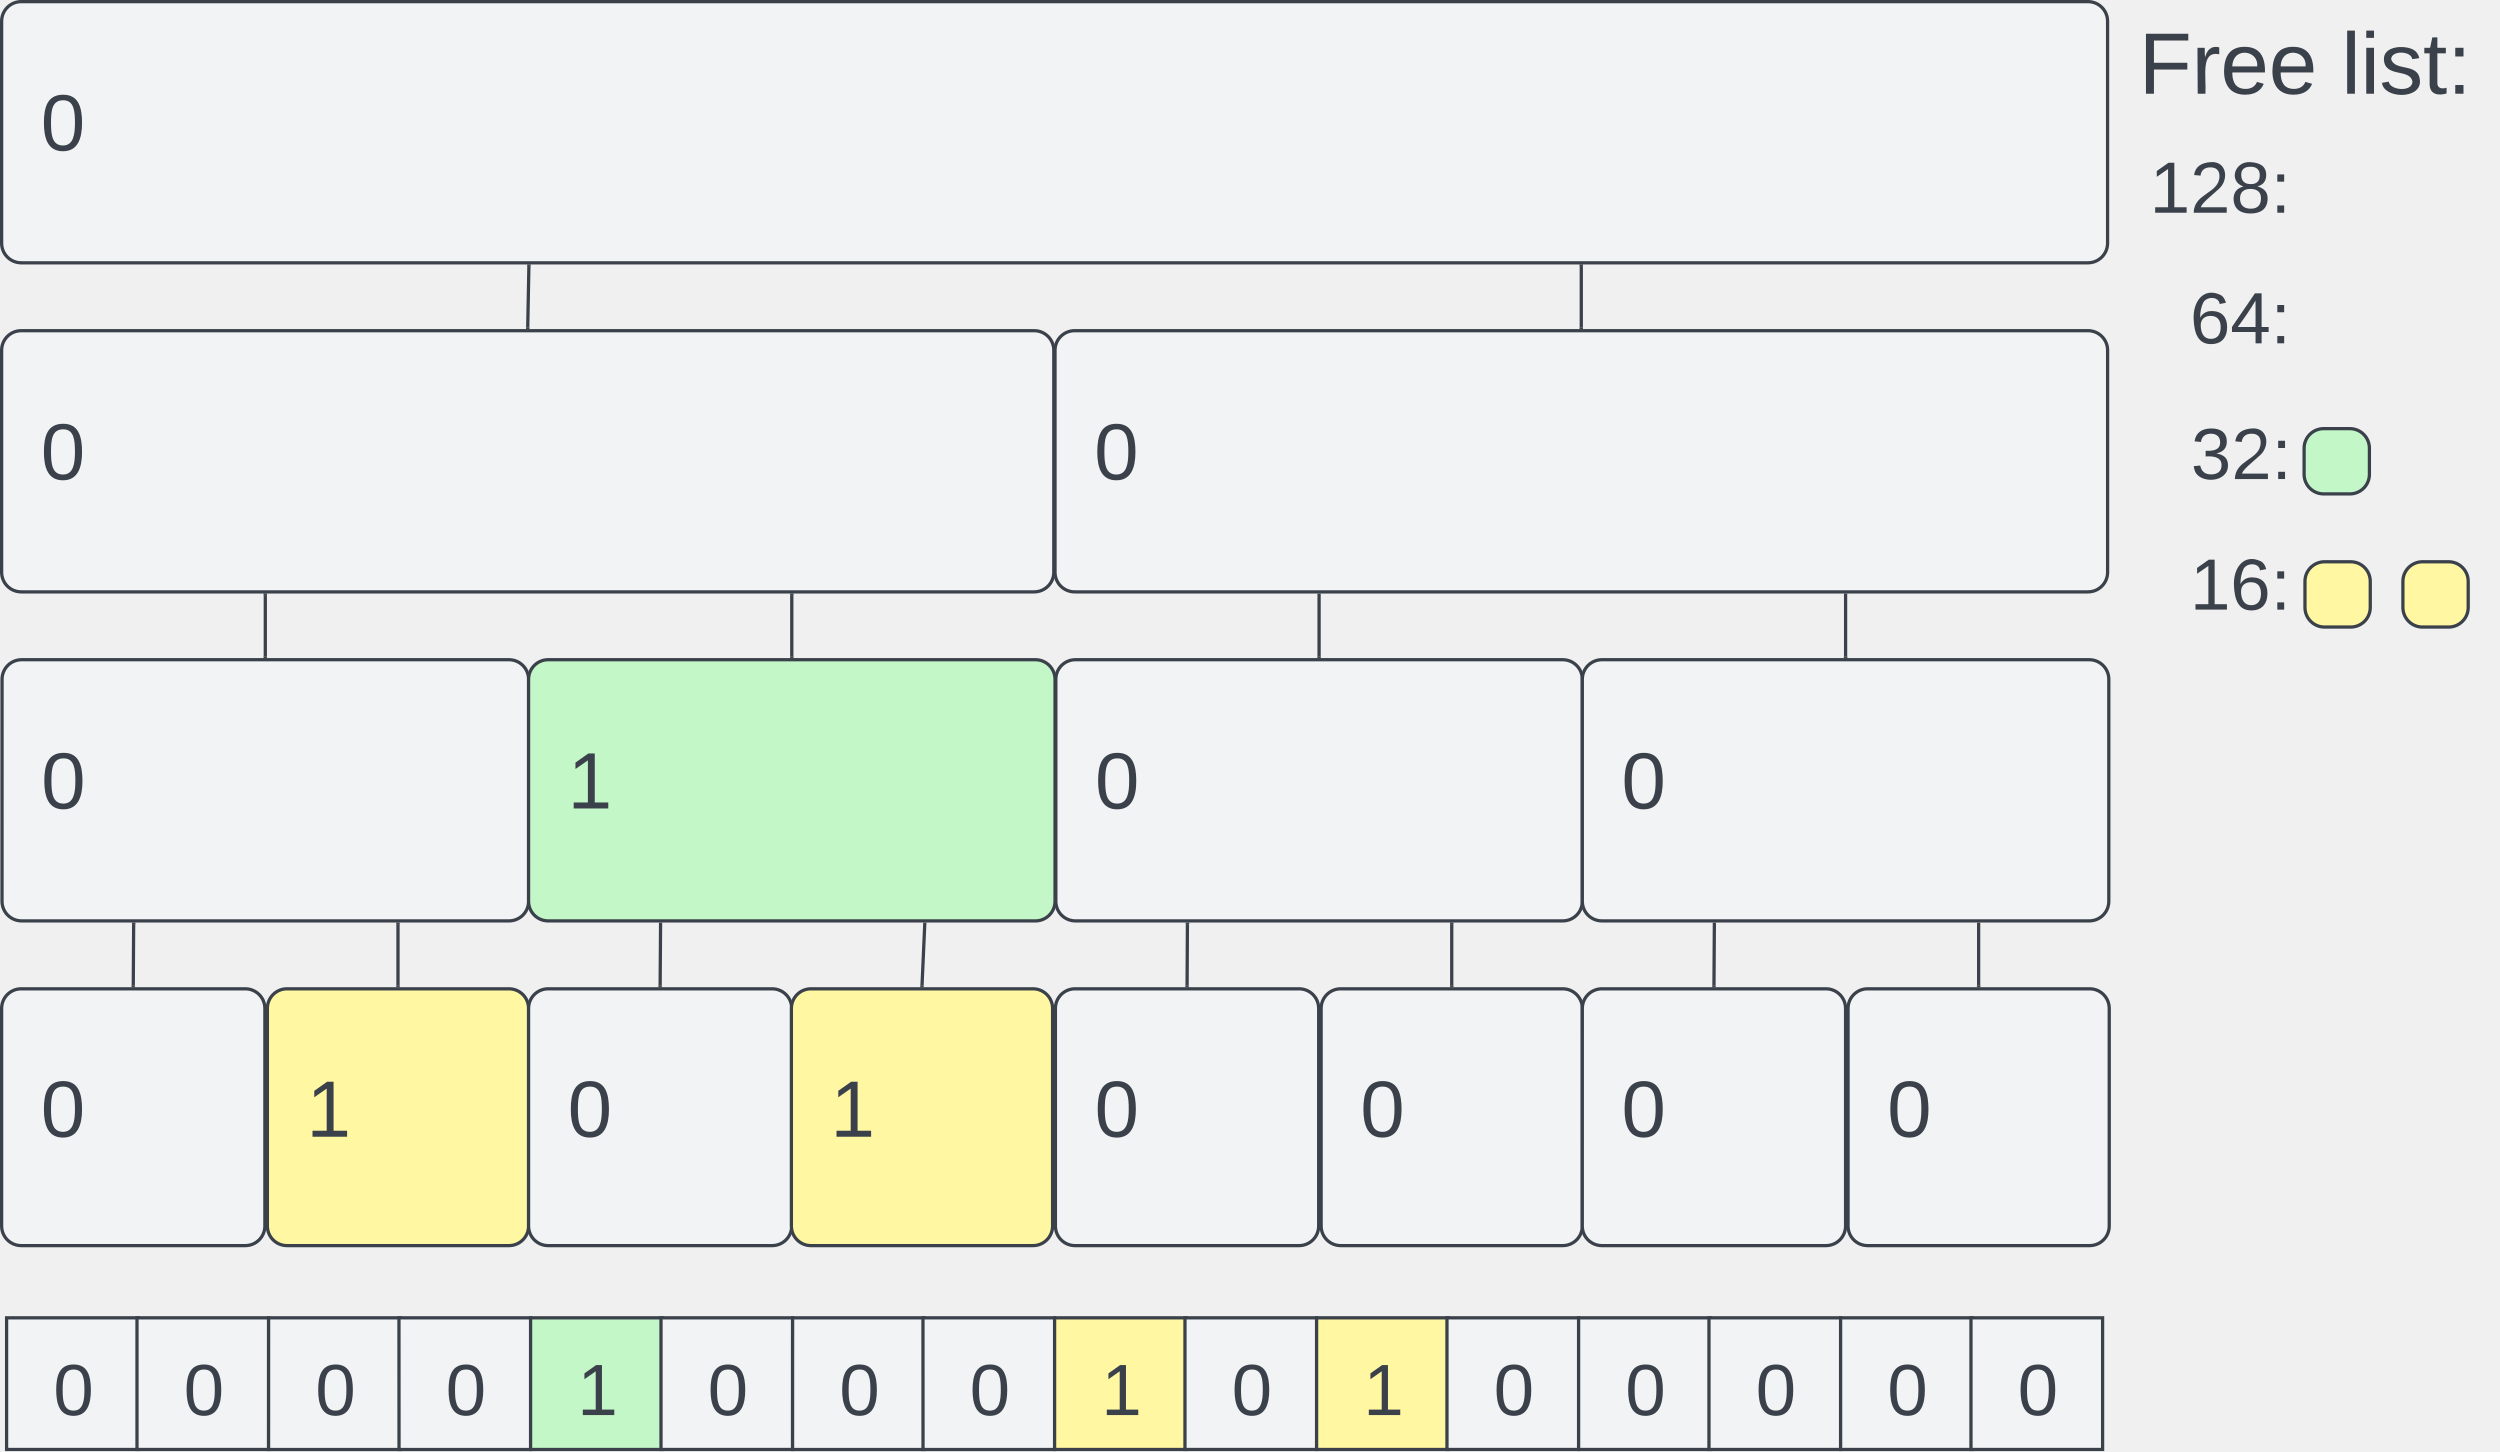
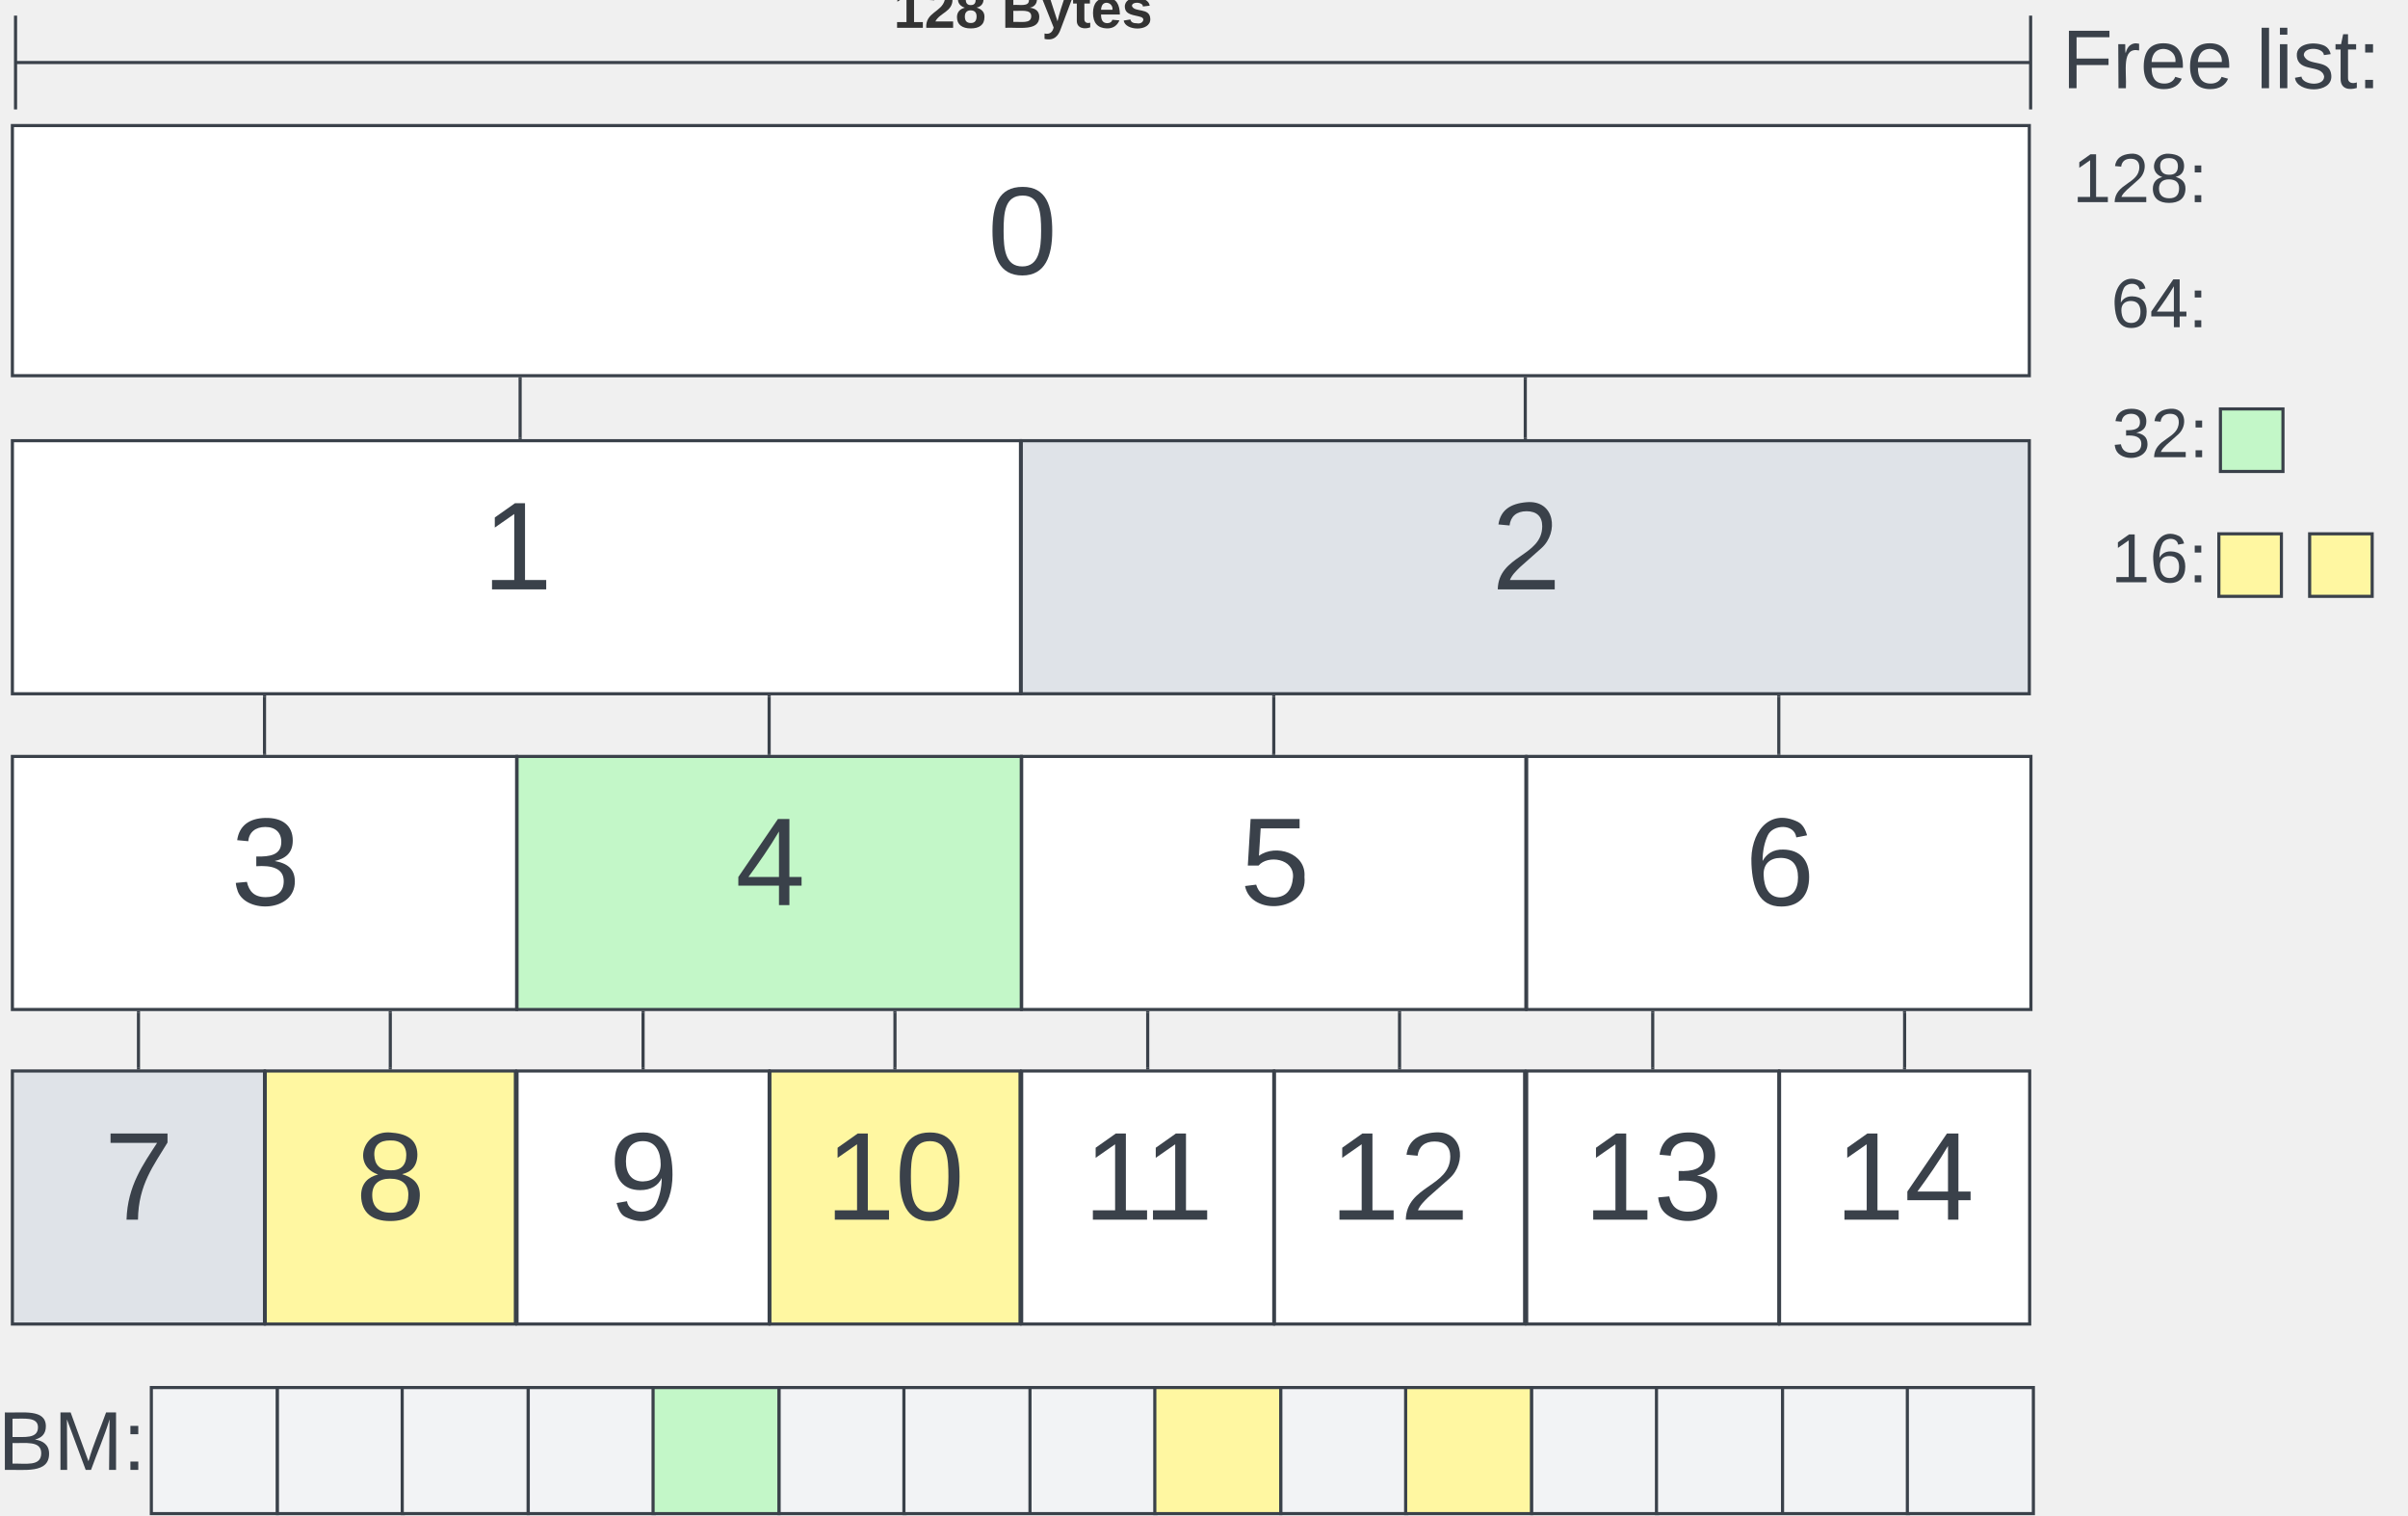
- <svg xmlns="http://www.w3.org/2000/svg" xmlns:ns1="lucid" xmlns:xlink="http://www.w3.org/1999/xlink" width="765.74" height="444.46">
-   <g transform="translate(-689.5 585.0669)" ns1:page-tab-id="0_0">
-     <path d="M1335.04-578.57a6 6 0 0 1 6-6h108.2a6 6 0 0 1 6 6v28a6 6 0 0 1-6 6h-108.2a6 6 0 0 1-6-6z" stroke="#000" stroke-opacity="0" fill="#fff" fill-opacity="0" />
-     <use xlink:href="#a" transform="matrix(1,0,0,1,1340.039,-579.5669) translate(4.537037 23.20833)" />
-     <use xlink:href="#b" transform="matrix(1,0,0,1,1340.039,-579.5669) translate(66.61111 23.20833)" />
-     <path d="M1335.17-498.57a6 6 0 0 1 6-6h48.07a6 6 0 0 1 6 6v28a6 6 0 0 1-6 6h-48.07a6 6 0 0 1-6-6z" stroke="#000" stroke-opacity="0" fill="#fff" fill-opacity="0" />
-     <use xlink:href="#c" transform="matrix(1,0,0,1,1340.166,-499.5669) translate(20.1358 19.65278)" />
-     <path d="M1335.44-457a6 6 0 0 1 6-6h48.07a6 6 0 0 1 6 6v28a6 6 0 0 1-6 6h-48.06a6 6 0 0 1-6-6z" stroke="#000" stroke-opacity="0" fill="#fff" fill-opacity="0" />
-     <use xlink:href="#d" transform="matrix(1,0,0,1,1340.437,-457.9921) translate(20.1358 19.65278)" />
-     <path d="M1335.17-417a6 6 0 0 1 6-6h48.07a6 6 0 0 1 6 6v28a6 6 0 0 1-6 6h-48.07a6 6 0 0 1-6-6z" stroke="#000" stroke-opacity="0" fill="#fff" fill-opacity="0" />
-     <use xlink:href="#e" transform="matrix(1,0,0,1,1340.166,-417.9921) translate(20.1358 19.65278)" />
-     <path d="M1395.24-447.78a6 6 0 0 1 6-6h8a6 6 0 0 1 6 6v8a6 6 0 0 1-6 6h-8a6 6 0 0 1-6-6z" stroke="#3a414a" fill="#c3f7c8" />
-     <path d="M1395.5-407a6 6 0 0 1 6-6h8a6 6 0 0 1 6 6v8a6 6 0 0 1-6 6h-8a6 6 0 0 1-6-6z" stroke="#3a414a" fill="#fff7a1" />
-     <path d="M1335.17-538.57a6 6 0 0 1 6-6h48.07a6 6 0 0 1 6 6v28a6 6 0 0 1-6 6h-48.07a6 6 0 0 1-6-6z" stroke="#000" stroke-opacity="0" fill="#fff" fill-opacity="0" />
-     <use xlink:href="#f" transform="matrix(1,0,0,1,1340.166,-539.5669) translate(7.790123 19.65278)" />
-     <path d="M690.13-377a6 6 0 0 1 6-6H845.4a6 6 0 0 1 6 6v68a6 6 0 0 1-6 6H696.12a6 6 0 0 1-6-6z" stroke="#3a414a" fill="#f2f3f5" />
-     <use xlink:href="#g" transform="matrix(1,0,0,1,702.1271,-370.9921) translate(0 33.55556)" />
-     <path d="M690-276.2a6 6 0 0 1 6-6h68.63a6 6 0 0 1 6 6v66.66a6 6 0 0 1-6 6H696a6 6 0 0 1-6-6z" stroke="#3a414a" fill="#f2f3f5" />
-     <use xlink:href="#g" transform="matrix(1,0,0,1,702,-270.2047) translate(0 33.30556)" />
-     <path d="M771.4-276.2a6 6 0 0 1 6-6h68a6 6 0 0 1 6 6v66.66a6 6 0 0 1-6 6h-68a6 6 0 0 1-6-6z" stroke="#3a414a" fill="#fff7a1" />
-     <use xlink:href="#h" transform="matrix(1,0,0,1,783.3869,-270.2047) translate(0 33.30556)" />
-     <path d="M690-477.78a6 6 0 0 1 6-6h310.27a6 6 0 0 1 6 6v68a6 6 0 0 1-6 6H696a6 6 0 0 1-6-6z" stroke="#3a414a" fill="#f2f3f5" />
-     <use xlink:href="#g" transform="matrix(1,0,0,1,702,-471.7795) translate(0 33.55556)" />
-     <path d="M690-578.57a6 6 0 0 1 6-6h633.04a6 6 0 0 1 6 6v68a6 6 0 0 1-6 6H696a6 6 0 0 1-6-6z" stroke="#3a414a" fill="#f2f3f5" />
-     <use xlink:href="#g" transform="matrix(1,0,0,1,702,-572.5669) translate(0 33.55556)" />
-     <path d="M730.44-302l-.12 18.8" stroke="#3a414a" fill="none" />
-     <path d="M730.94-301.98h-1v-.5h1zM730.82-283.2v.5h-1v-.52z" stroke="#3a414a" stroke-width=".05" fill="#3a414a" />
-     <path d="M811.4-302v18.8" stroke="#3a414a" fill="none" />
-     <path d="M811.9-301.98h-1v-.5h1zM811.9-282.7h-1v-.52h1z" stroke="#3a414a" stroke-width=".05" fill="#3a414a" />
-     <path d="M770.76-402.78v18.8" stroke="#3a414a" fill="none" />
-     <path d="M771.26-402.77h-1v-.5h1zM771.26-383.5h-1v-.5h1z" stroke="#3a414a" stroke-width=".05" fill="#3a414a" />
-     <path d="M932.02-402.78v18.8" stroke="#3a414a" fill="none" />
-     <path d="M932.52-402.77h-1v-.5h1zM932.52-383.5h-1v-.5h1z" stroke="#3a414a" stroke-width=".05" fill="#3a414a" />
-     <path d="M851.5-503.57l-.36 18.8" stroke="#3a414a" fill="none" />
-     <path d="M852-503.55h-1v-.52h1zM851.64-484.78v.5h-1v-.52z" stroke="#3a414a" stroke-width=".05" fill="#3a414a" />
-     <path d="M1173.84-503.57v18.8" stroke="#3a414a" fill="none" />
-     <path d="M1174.34-503.55h-1v-.52h1zM1174.34-484.28h-1v-.5h1z" stroke="#3a414a" stroke-width=".05" fill="#3a414a" />
-     <path d="M851.4-377a6 6 0 0 1 6-6h149.25a6 6 0 0 1 6 6v68a6 6 0 0 1-6 6H857.4a6 6 0 0 1-6-6z" stroke="#3a414a" fill="#c3f7c8" />
-     <use xlink:href="#h" transform="matrix(1,0,0,1,863.3869,-370.9921) translate(0 33.55556)" />
-     <path d="M1012.65-477.78a6 6 0 0 1 6-6h310.4a6 6 0 0 1 6 6v68a6 6 0 0 1-6 6h-310.4a6 6 0 0 1-6-6z" stroke="#3a414a" fill="#f2f3f5" />
-     <use xlink:href="#g" transform="matrix(1,0,0,1,1024.647,-471.7795) translate(0 33.55556)" />
-     <path d="M851.4-276.2a6 6 0 0 1 6-6H926a6 6 0 0 1 6 6v66.66a6 6 0 0 1-6 6H857.4a6 6 0 0 1-6-6z" stroke="#3a414a" fill="#f2f3f5" />
-     <use xlink:href="#g" transform="matrix(1,0,0,1,863.3869,-270.2047) translate(0 33.30556)" />
-     <path d="M931.9-276.2a6 6 0 0 1 6-6h68a6 6 0 0 1 6 6v66.66a6 6 0 0 1-6 6h-68a6 6 0 0 1-6-6z" stroke="#3a414a" fill="#fff7a1" />
-     <use xlink:href="#h" transform="matrix(1,0,0,1,943.8898,-270.2047) translate(0 33.30556)" />
-     <path d="M891.83-302l-.13 18.8M891.83-301.98v-.5" stroke="#3a414a" fill="none" />
-     <path d="M892.2-283.2v.5h-1v-.52z" stroke="#3a414a" stroke-width=".05" fill="#3a414a" />
-     <path d="M972.75-302l-.84 18.8M972.75-301.98l.02-.5" stroke="#3a414a" fill="none" />
-     <path d="M972.4-283.2v.5h-1v-.54z" stroke="#3a414a" stroke-width=".05" fill="#3a414a" />
-     <path d="M1012.9-377a6 6 0 0 1 6-6h149.26a6 6 0 0 1 6 6v68a6 6 0 0 1-6 6H1018.9a6 6 0 0 1-6-6z" stroke="#3a414a" fill="#f2f3f5" />
-     <use xlink:href="#g" transform="matrix(1,0,0,1,1024.901,-370.9921) translate(0 33.55556)" />
-     <path d="M1012.77-276.2a6 6 0 0 1 6-6h68.63a6 6 0 0 1 6 6v66.66a6 6 0 0 1-6 6h-68.63a6 6 0 0 1-6-6z" stroke="#3a414a" fill="#f2f3f5" />
-     <use xlink:href="#g" transform="matrix(1,0,0,1,1024.774,-270.2047) translate(0 33.30556)" />
-     <path d="M1094.16-276.2a6 6 0 0 1 6-6h68a6 6 0 0 1 6 6v66.66a6 6 0 0 1-6 6h-68a6 6 0 0 1-6-6z" stroke="#3a414a" fill="#f2f3f5" />
-     <use xlink:href="#g" transform="matrix(1,0,0,1,1106.161,-270.2047) translate(0 33.30556)" />
-     <path d="M1053.2-302l-.1 18.8" stroke="#3a414a" fill="none" />
-     <path d="M1053.7-301.98h-1l.02-.5h1zM1053.6-283.2v.5h-1v-.52z" stroke="#3a414a" stroke-width=".05" fill="#3a414a" />
-     <path d="M1134.16-302v18.8" stroke="#3a414a" fill="none" />
-     <path d="M1134.66-301.98h-1v-.5h1zM1134.66-282.7h-1v-.52h1z" stroke="#3a414a" stroke-width=".05" fill="#3a414a" />
-     <path d="M1093.53-402.78v18.8M1093.53-402.77v-.5" stroke="#3a414a" fill="none" />
-     <path d="M1094.03-383.5h-1v-.5h1z" stroke="#3a414a" stroke-width=".05" fill="#3a414a" />
-     <path d="M1254.8-402.78v18.8M1254.8-402.77v-.5" stroke="#3a414a" fill="none" />
-     <path d="M1255.3-383.5h-1v-.5h1z" stroke="#3a414a" stroke-width=".05" fill="#3a414a" />
-     <path d="M1174.16-377a6 6 0 0 1 6-6h149.26a6 6 0 0 1 6 6v68a6 6 0 0 1-6 6h-149.26a6 6 0 0 1-6-6z" stroke="#3a414a" fill="#f2f3f5" />
-     <use xlink:href="#g" transform="matrix(1,0,0,1,1186.161,-370.9921) translate(0 33.55556)" />
-     <path d="M1174.16-276.2a6 6 0 0 1 6-6h68.63a6 6 0 0 1 6 6v66.66a6 6 0 0 1-6 6h-68.64a6 6 0 0 1-6-6z" stroke="#3a414a" fill="#f2f3f5" />
-     <use xlink:href="#g" transform="matrix(1,0,0,1,1186.161,-270.2047) translate(0 33.30556)" />
-     <path d="M1255.55-276.2a6 6 0 0 1 6-6h68a6 6 0 0 1 6 6v66.66a6 6 0 0 1-6 6h-68a6 6 0 0 1-6-6z" stroke="#3a414a" fill="#f2f3f5" />
-     <use xlink:href="#g" transform="matrix(1,0,0,1,1267.548,-270.2047) translate(0 33.30556)" />
-     <path d="M1214.6-302l-.12 18.8M1214.6-301.98v-.5" stroke="#3a414a" fill="none" />
-     <path d="M1214.98-283.2v.5h-1v-.52z" stroke="#3a414a" stroke-width=".05" fill="#3a414a" />
-     <path d="M1295.55-302v18.8M1295.55-301.98v-.5" stroke="#3a414a" fill="none" />
-     <path d="M1296.05-282.7h-1v-.52h1z" stroke="#3a414a" stroke-width=".05" fill="#3a414a" />
-     <path d="M1425.5-407a6 6 0 0 1 6-6h8a6 6 0 0 1 6 6v8a6 6 0 0 1-6 6h-8a6 6 0 0 1-6-6z" stroke="#3a414a" fill="#fff7a1" />
-     <path d="M691.52-181.42h40.32v40.32h-40.32z" stroke="#3a414a" fill="#f2f3f5" />
-     <use xlink:href="#i" transform="matrix(1,0,0,1,703.5248,-169.4173) translate(2.32716 17.77778)" />
-     <path d="M731.46-181.42h40.3v40.32h-40.3z" stroke="#3a414a" fill="#f2f3f5" />
-     <use xlink:href="#i" transform="matrix(1,0,0,1,743.4585,-169.4173) translate(2.32716 17.77778)" />
-     <path d="M771.77-181.42h40.32v40.32h-40.33z" stroke="#3a414a" fill="#f2f3f5" />
-     <use xlink:href="#i" transform="matrix(1,0,0,1,783.7735,-169.4173) translate(2.32716 17.77778)" />
-     <path d="M811.7-181.42h40.32v40.32h-40.3z" stroke="#3a414a" fill="#f2f3f5" />
-     <use xlink:href="#i" transform="matrix(1,0,0,1,823.7073,-169.4173) translate(2.32716 17.77778)" />
-     <path d="M852.02-181.42h40.32v40.32h-40.32z" stroke="#3a414a" fill="#c3f7c8" />
-     <use xlink:href="#j" transform="matrix(1,0,0,1,864.0222,-169.4173) translate(2.32716 17.77778)" />
-     <path d="M891.96-181.42h40.3v40.32h-40.3z" stroke="#3a414a" fill="#f2f3f5" />
-     <use xlink:href="#i" transform="matrix(1,0,0,1,903.956,-169.4173) translate(2.32716 17.77778)" />
-     <path d="M932.27-181.42h40.32v40.32h-40.33z" stroke="#3a414a" fill="#f2f3f5" />
-     <use xlink:href="#i" transform="matrix(1,0,0,1,944.271,-169.4173) translate(2.32716 17.77778)" />
-     <path d="M972.2-181.42h40.32v40.32h-40.3z" stroke="#3a414a" fill="#f2f3f5" />
-     <use xlink:href="#i" transform="matrix(1,0,0,1,984.2047,-169.4173) translate(2.32716 17.77778)" />
-     <path d="M1012.52-181.42h40.32v40.32h-40.32z" stroke="#3a414a" fill="#fff7a1" />
-     <use xlink:href="#j" transform="matrix(1,0,0,1,1024.52,-169.4173) translate(2.32716 17.77778)" />
-     <path d="M1052.45-181.42h40.32v40.32h-40.32z" stroke="#3a414a" fill="#f2f3f5" />
-     <use xlink:href="#i" transform="matrix(1,0,0,1,1064.453,-169.4173) translate(2.32716 17.77778)" />
-     <path d="M1092.77-181.42h40.3v40.32h-40.3z" stroke="#3a414a" fill="#fff7a1" />
-     <use xlink:href="#j" transform="matrix(1,0,0,1,1104.768,-169.4173) translate(2.32716 17.77778)" />
-     <path d="M1132.7-181.42h40.32v40.32h-40.32z" stroke="#3a414a" fill="#f2f3f5" />
-     <use xlink:href="#i" transform="matrix(1,0,0,1,1144.702,-169.4173) translate(2.32716 17.77778)" />
-     <path d="M1173.02-181.42h40.3v40.32h-40.3z" stroke="#3a414a" fill="#f2f3f5" />
-     <use xlink:href="#i" transform="matrix(1,0,0,1,1185.017,-169.4173) translate(2.32716 17.77778)" />
-     <path d="M1212.95-181.42h40.32v40.32h-40.32z" stroke="#3a414a" fill="#f2f3f5" />
-     <use xlink:href="#i" transform="matrix(1,0,0,1,1224.951,-169.4173) translate(2.32716 17.77778)" />
-     <path d="M1253.27-181.42h40.3v40.32h-40.3z" stroke="#3a414a" fill="#f2f3f5" />
-     <use xlink:href="#i" transform="matrix(1,0,0,1,1265.266,-169.4173) translate(2.32716 17.77778)" />
-     <path d="M1293.2-181.42h40.32v40.32h-40.32z" stroke="#3a414a" fill="#f2f3f5" />
-     <use xlink:href="#i" transform="matrix(1,0,0,1,1305.2,-169.4173) translate(2.32716 17.77778)" />
+ <svg xmlns="http://www.w3.org/2000/svg" xmlns:ns1="lucid" xmlns:xlink="http://www.w3.org/1999/xlink" width="770.11" height="484.59">
+   <g transform="translate(990.9223 -2620.472)" ns1:page-tab-id="0_0">
+     <path d="M-986.96 2963h80.63v80.94h-80.63z" stroke="#3a414a" fill="#dfe3e8" />
+     <use xlink:href="#a" transform="matrix(1,0,0,1,-974.9589,2974.992) translate(17.38889 35.5625)" />
+     <path d="M-906.1 2963h80v80.94h-80z" stroke="#3a414a" fill="#fff7a1" />
+     <use xlink:href="#b" transform="matrix(1,0,0,1,-894.1021,2974.992) translate(16.88889 35.5625)" />
+     <path d="M-986.96 2660.63h645.04v80h-645.04z" stroke="#3a414a" fill="#fff" />
+     <use xlink:href="#c" transform="matrix(1,0,0,1,-974.9589,2672.63) translate(299.8889 35.5)" />
+     <path d="M-664.3 2761.42h322.38v80.94h-322.4z" stroke="#3a414a" fill="#dfe3e8" />
+     <use xlink:href="#d" transform="matrix(1,0,0,1,-652.312,2773.417) translate(138.3889 35.5625)" />
+     <path d="M-986.96 2761.42h322.4v80.94h-322.4z" stroke="#3a414a" fill="#fff" />
+     <use xlink:href="#e" transform="matrix(1,0,0,1,-974.9587,2773.417) translate(138.3889 35.5625)" />
+     <path d="M-986.96 2862.4h161.26v80.94h-161.26z" stroke="#3a414a" fill="#fff" />
+     <use xlink:href="#f" transform="matrix(1,0,0,1,-974.9589,2874.399) translate(57.88889 35.5625)" />
+     <path d="M-824.58 2760.42v-18.8" stroke="#3a414a" fill="none" />
+     <path d="M-824.1 2760.92h-.95v-.5h.95zM-824.1 2741.64h-.95v-.5h.95z" stroke="#3a414a" stroke-width=".05" fill="#3a414a" />
+     <path d="M-503.12 2760.42v-18.8" stroke="#3a414a" fill="none" />
+     <path d="M-502.64 2760.92h-.95v-.5h.96zM-502.64 2741.64h-.95v-.5h.96z" stroke="#3a414a" stroke-width=".05" fill="#3a414a" />
+     <path d="M-906.33 2861.4v-18.04" stroke="#3a414a" fill="none" />
+     <path d="M-905.85 2861.9h-.95v-.5h.95zM-905.85 2843.38h-.95v-.52h.95z" stroke="#3a414a" stroke-width=".05" fill="#3a414a" />
+     <path d="M-866.1 2962v-17.66" stroke="#3a414a" fill="none" />
+     <path d="M-865.63 2962.5h-.95v-.52h.95zM-865.63 2944.36h-.95v-.52h.95z" stroke="#3a414a" stroke-width=".05" fill="#3a414a" />
+     <path d="M-946.64 2962v-17.66" stroke="#3a414a" fill="none" />
+     <path d="M-946.17 2962.5h-.95v-.52h.95zM-946.17 2944.36h-.95v-.52h.95z" stroke="#3a414a" stroke-width=".05" fill="#3a414a" />
+     <path d="M-986.45 2640.47H-341M-985.95 2625.47v30M-341.5 2655.47v-30" stroke="#3a414a" fill="none" />
+     <use xlink:href="#g" transform="matrix(1,0,0,1,-705.1636,2615.139) translate(0 14.22222)" />
+     <use xlink:href="#h" transform="matrix(1,0,0,1,-705.1636,2615.139) translate(34.5679 14.22222)" />
+     <path d="M-825.57 2963h80.63v80.94h-80.63z" stroke="#3a414a" fill="#fff" />
+     <use xlink:href="#i" transform="matrix(1,0,0,1,-813.5718,2974.992) translate(17.38889 35.5625)" />
+     <path d="M-744.7 2963h80v80.94h-80z" stroke="#3a414a" fill="#fff7a1" />
+     <use xlink:href="#j" transform="matrix(1,0,0,1,-732.7151,2974.992) translate(5.777778 35.5625)" />
+     <path d="M-825.57 2862.4h161.26v80.94h-161.27z" stroke="#3a414a" fill="#c3f7c8" />
+     <use xlink:href="#k" transform="matrix(1,0,0,1,-813.5718,2874.399) translate(57.88889 35.5625)" />
+     <path d="M-744.94 2861.4v-18.04" stroke="#3a414a" fill="none" />
+     <path d="M-744.47 2861.9h-.95v-.5h.95z" stroke="#3a414a" stroke-width=".05" fill="#3a414a" />
+     <path d="M-744.94 2843.38v-.52M-704.7 2962v-17.66" stroke="#3a414a" fill="none" />
+     <path d="M-704.24 2962.5h-.95v-.52h.96zM-704.24 2944.36h-.95v-.52h.96z" stroke="#3a414a" stroke-width=".05" fill="#3a414a" />
+     <path d="M-785.26 2962v-17.66" stroke="#3a414a" fill="none" />
+     <path d="M-784.78 2962.5h-.95v-.52h.95zM-784.78 2944.36h-.95v-.52h.95z" stroke="#3a414a" stroke-width=".05" fill="#3a414a" />
+     <path d="M-664.18 2963h80.63v80.94h-80.63z" stroke="#3a414a" fill="#fff" />
+     <use xlink:href="#l" transform="matrix(1,0,0,1,-652.1847,2974.992) translate(7.777778 35.5625)" />
+     <path d="M-583.33 2963h80v80.94h-80z" stroke="#3a414a" fill="#fff" />
+     <use xlink:href="#m" transform="matrix(1,0,0,1,-571.328,2974.992) translate(5.777778 35.5625)" />
+     <path d="M-664.18 2862.4h161.25v80.94h-161.25z" stroke="#3a414a" fill="#fff" />
+     <use xlink:href="#n" transform="matrix(1,0,0,1,-652.1847,2874.399) translate(57.88889 35.5625)" />
+     <path d="M-583.55 2861.4v-18.04" stroke="#3a414a" fill="none" />
+     <path d="M-583.08 2861.9h-.95v-.5h.95z" stroke="#3a414a" stroke-width=".05" fill="#3a414a" />
+     <path d="M-583.55 2843.38v-.52M-543.33 2962v-17.66" stroke="#3a414a" fill="none" />
+     <path d="M-542.85 2962.5h-.95v-.52h.95zM-542.85 2944.36h-.95v-.52h.95z" stroke="#3a414a" stroke-width=".05" fill="#3a414a" />
+     <path d="M-623.87 2962v-17.66" stroke="#3a414a" fill="none" />
+     <path d="M-623.4 2962.5h-.95v-.52h.96zM-623.4 2944.36h-.95v-.52h.96z" stroke="#3a414a" stroke-width=".05" fill="#3a414a" />
+     <path d="M-502.67 2963h80.63v80.94h-80.63z" stroke="#3a414a" fill="#fff" />
+     <use xlink:href="#o" transform="matrix(1,0,0,1,-490.6704,2974.992) translate(6.277778 35.5625)" />
+     <path d="M-421.8 2963h80v80.94h-80z" stroke="#3a414a" fill="#fff" />
+     <use xlink:href="#p" transform="matrix(1,0,0,1,-409.8137,2974.992) translate(5.777778 35.5625)" />
+     <path d="M-502.67 2862.4h161.26v80.94h-161.27z" stroke="#3a414a" fill="#fff" />
+     <use xlink:href="#q" transform="matrix(1,0,0,1,-490.6704,2874.399) translate(57.88889 35.5625)" />
+     <path d="M-422.04 2861.4v-18.04" stroke="#3a414a" fill="none" />
+     <path d="M-421.56 2861.9h-.95v-.5h.94z" stroke="#3a414a" stroke-width=".05" fill="#3a414a" />
+     <path d="M-422.04 2843.38v-.52M-381.8 2962v-17.66" stroke="#3a414a" fill="none" />
+     <path d="M-381.34 2962.5h-.95v-.52h.96zM-381.34 2944.36h-.95v-.52h.96z" stroke="#3a414a" stroke-width=".05" fill="#3a414a" />
+     <path d="M-462.36 2962v-17.66" stroke="#3a414a" fill="none" />
+     <path d="M-461.88 2962.5h-.95v-.52h.95zM-461.88 2944.36h-.95v-.52h.95z" stroke="#3a414a" stroke-width=".05" fill="#3a414a" />
+     <path d="M-341 2620.47h120.2v40H-341z" stroke="#000" stroke-opacity="0" fill="#fff" fill-opacity="0" />
+     <use xlink:href="#r" transform="matrix(1,0,0,1,-336.0131,2625.472) translate(4.537037 23.20833)" />
+     <use xlink:href="#s" transform="matrix(1,0,0,1,-336.0131,2625.472) translate(66.61111 23.20833)" />
+     <path d="M-340.9 2700.47h60.1v40h-60.1z" stroke="#000" stroke-opacity="0" fill="#fff" fill-opacity="0" />
+     <use xlink:href="#t" transform="matrix(1,0,0,1,-335.886,2705.472) translate(20.1358 19.65278)" />
+     <path d="M-340.62 2742.05h60.08v40h-60.08z" stroke="#000" stroke-opacity="0" fill="#fff" fill-opacity="0" />
+     <use xlink:href="#u" transform="matrix(1,0,0,1,-335.6158,2747.047) translate(20.1358 19.65278)" />
+     <path d="M-340.9 2782.05h60.1v40h-60.1z" stroke="#000" stroke-opacity="0" fill="#fff" fill-opacity="0" />
+     <use xlink:href="#v" transform="matrix(1,0,0,1,-335.886,2787.047) translate(20.1358 19.65278)" />
+     <path d="M-280.8 2751.26h20v20h-20z" stroke="#3a414a" fill="#c3f7c8" />
+     <path d="M-252.27 2791.2h20v20h-20z" stroke="#3a414a" fill="#fff7a1" />
+     <path d="M-340.9 2660.47h60.1v40h-60.1z" stroke="#000" stroke-opacity="0" fill="#fff" fill-opacity="0" />
+     <use xlink:href="#w" transform="matrix(1,0,0,1,-335.886,2665.472) translate(7.790123 19.65278)" />
+     <path d="M-942.52 3064.25h40.32v40.32h-40.32z" stroke="#3a414a" fill="#f2f3f5" />
+     <path d="M-902.2 3064.25h40.3v40.32h-40.3z" stroke="#3a414a" fill="#f2f3f5" />
+     <path d="M-862.3 3064.25h40.32v40.32h-40.3z" stroke="#3a414a" fill="#f2f3f5" />
+     <path d="M-821.98 3064.25h40.32v40.32h-40.32z" stroke="#3a414a" fill="#f2f3f5" />
+     <path d="M-782.06 3064.25h40.3v40.32h-40.3z" stroke="#3a414a" fill="#c3f7c8" />
+     <path d="M-741.75 3064.25h40.32v40.32h-40.32z" stroke="#3a414a" fill="#f2f3f5" />
+     <path d="M-701.84 3064.25h40.32v40.32h-40.32zM-661.52 3064.25h40.3v40.32h-40.3z" stroke="#3a414a" fill="#f2f3f5" />
+     <path d="M-621.6 3064.25h40.3v40.32h-40.3z" stroke="#3a414a" fill="#fff7a1" />
+     <path d="M-581.3 3064.25h40.32v40.32h-40.3z" stroke="#3a414a" fill="#f2f3f5" />
+     <path d="M-541.38 3064.25h40.3v40.32h-40.3z" stroke="#3a414a" fill="#fff7a1" />
+     <path d="M-501.07 3064.25h40.32v40.32h-40.32z" stroke="#3a414a" fill="#f2f3f5" />
+     <path d="M-461.16 3064.25h40.32v40.32h-40.32zM-420.84 3064.25h40.3v40.32h-40.3z" stroke="#3a414a" fill="#f2f3f5" />
+     <path d="M-380.93 3064.25h40.31v40.32h-40.3z" stroke="#3a414a" fill="#f2f3f5" />
+     <path d="M-281.3 2791.2h20v20h-20z" stroke="#3a414a" fill="#fff7a1" />
+     <path d="M-990.92 3064.25h45.7v40.16h-45.7z" stroke="#000" stroke-opacity="0" fill="#fff" fill-opacity="0" />
+     <g>
+       <use xlink:href="#x" transform="matrix(1,0,0,1,-985.9223,3069.252) translate(-5.666667 21.33333)" />
+     </g>
    <defs>
-       <path fill="#3a414a" d="M63-220v92h138v28H63V0H30v-248h175v28H63" id="k" />
-       <path fill="#3a414a" d="M114-163C36-179 61-72 57 0H25l-1-190h30c1 12-1 29 2 39 6-27 23-49 58-41v29" id="l" />
-       <path fill="#3a414a" d="M100-194c63 0 86 42 84 106H49c0 40 14 67 53 68 26 1 43-12 49-29l28 8c-11 28-37 45-77 45C44 4 14-33 15-96c1-61 26-98 85-98zm52 81c6-60-76-77-97-28-3 7-6 17-6 28h103" id="m" />
-       <g id="a">
-         <use transform="matrix(0.07407407,0,0,0.07407407,0,0)" xlink:href="#k" />
-         <use transform="matrix(0.07407407,0,0,0.07407407,16.22222,0)" xlink:href="#l" />
-         <use transform="matrix(0.07407407,0,0,0.07407407,25.03704,0)" xlink:href="#m" />
-         <use transform="matrix(0.07407407,0,0,0.07407407,39.85185,0)" xlink:href="#m" />
-       </g>
-       <path fill="#3a414a" d="M24 0v-261h32V0H24" id="n" />
-       <path fill="#3a414a" d="M24-231v-30h32v30H24zM24 0v-190h32V0H24" id="o" />
-       <path fill="#3a414a" d="M135-143c-3-34-86-38-87 0 15 53 115 12 119 90S17 21 10-45l28-5c4 36 97 45 98 0-10-56-113-15-118-90-4-57 82-63 122-42 12 7 21 19 24 35" id="p" />
-       <path fill="#3a414a" d="M59-47c-2 24 18 29 38 22v24C64 9 27 4 27-40v-127H5v-23h24l9-43h21v43h35v23H59v120" id="q" />
-       <path fill="#3a414a" d="M33-154v-36h34v36H33zM33 0v-36h34V0H33" id="r" />
-       <g id="b">
-         <use transform="matrix(0.07407407,0,0,0.07407407,0,0)" xlink:href="#n" />
-         <use transform="matrix(0.07407407,0,0,0.07407407,5.851852,0)" xlink:href="#o" />
-         <use transform="matrix(0.07407407,0,0,0.07407407,11.7037,0)" xlink:href="#p" />
-         <use transform="matrix(0.07407407,0,0,0.07407407,25.03704,0)" xlink:href="#q" />
-         <use transform="matrix(0.07407407,0,0,0.07407407,32.44444,0)" xlink:href="#r" />
-       </g>
-       <path fill="#3a414a" d="M110-160c48 1 74 30 74 79 0 53-28 85-80 85-65 0-83-55-86-122-5-90 50-162 133-122 14 7 22 21 27 39l-31 6c-5-40-67-38-82-6-9 19-15 44-15 74 11-20 30-34 60-33zm-7 138c34 0 49-23 49-58s-16-56-50-56c-29 0-50 16-49 49 1 36 15 65 50 65" id="s" />
-       <path fill="#3a414a" d="M155-56V0h-30v-56H8v-25l114-167h33v167h35v25h-35zm-30-156c-27 46-58 90-88 131h88v-131" id="t" />
-       <g id="c">
-         <use transform="matrix(0.0617284,0,0,0.0617284,0,0)" xlink:href="#s" />
-         <use transform="matrix(0.0617284,0,0,0.0617284,12.34568,0)" xlink:href="#t" />
-         <use transform="matrix(0.0617284,0,0,0.0617284,24.69136,0)" xlink:href="#r" />
-       </g>
-       <path fill="#3a414a" d="M126-127c33 6 58 20 58 59 0 88-139 92-164 29-3-8-5-16-6-25l32-3c6 27 21 44 54 44 32 0 52-15 52-46 0-38-36-46-79-43v-28c39 1 72-4 72-42 0-27-17-43-46-43-28 0-47 15-49 41l-32-3c6-42 35-63 81-64 48-1 79 21 79 65 0 36-21 52-52 59" id="u" />
-       <path fill="#3a414a" d="M101-251c82-7 93 87 43 132L82-64C71-53 59-42 53-27h129V0H18c2-99 128-94 128-182 0-28-16-43-45-43s-46 15-49 41l-32-3c6-41 34-60 81-64" id="v" />
-       <g id="d">
-         <use transform="matrix(0.0617284,0,0,0.0617284,0,0)" xlink:href="#u" />
-         <use transform="matrix(0.0617284,0,0,0.0617284,12.34568,0)" xlink:href="#v" />
-         <use transform="matrix(0.0617284,0,0,0.0617284,24.69136,0)" xlink:href="#r" />
-       </g>
-       <path fill="#3a414a" d="M27 0v-27h64v-190l-56 39v-29l58-41h29v221h61V0H27" id="w" />
-       <g id="e">
-         <use transform="matrix(0.0617284,0,0,0.0617284,0,0)" xlink:href="#w" />
-         <use transform="matrix(0.0617284,0,0,0.0617284,12.34568,0)" xlink:href="#s" />
-         <use transform="matrix(0.0617284,0,0,0.0617284,24.69136,0)" xlink:href="#r" />
-       </g>
-       <path fill="#3a414a" d="M134-131c28 9 52 24 51 62-1 50-34 73-85 73S17-19 16-69c0-36 21-54 49-61-75-25-45-126 34-121 46 3 78 18 79 63 0 33-17 51-44 57zm-34-11c31 1 46-15 46-44 0-28-17-43-47-42-29 0-46 13-45 42 1 28 16 44 46 44zm1 122c35 0 51-18 51-52 0-30-18-46-53-46-33 0-51 17-51 47 0 34 19 51 53 51" id="x" />
-       <g id="f">
-         <use transform="matrix(0.0617284,0,0,0.0617284,0,0)" xlink:href="#w" />
-         <use transform="matrix(0.0617284,0,0,0.0617284,12.34568,0)" xlink:href="#v" />
-         <use transform="matrix(0.0617284,0,0,0.0617284,24.69136,0)" xlink:href="#x" />
-         <use transform="matrix(0.0617284,0,0,0.0617284,37.03704,0)" xlink:href="#r" />
-       </g>
-       <path fill="#3a414a" d="M101-251c68 0 85 55 85 127S166 4 100 4C33 4 14-52 14-124c0-73 17-127 87-127zm-1 229c47 0 54-49 54-102s-4-102-53-102c-51 0-55 48-55 102 0 53 5 102 54 102" id="y" />
-       <use transform="matrix(0.06790123,0,0,0.06790123,0,0)" xlink:href="#y" id="g" />
-       <use transform="matrix(0.06790123,0,0,0.06790123,0,0)" xlink:href="#w" id="h" />
-       <use transform="matrix(0.0617284,0,0,0.0617284,0,0)" xlink:href="#y" id="i" />
-       <use transform="matrix(0.0617284,0,0,0.0617284,0,0)" xlink:href="#w" id="j" />
+       <path fill="#3a414a" d="M64 0c3-98 48-159 88-221H18v-27h164v26C143-157 98-101 97 0H64" id="y" />
+       <use transform="matrix(0.1111111,0,0,0.1111111,0,0)" xlink:href="#y" id="a" />
+       <path fill="#3a414a" d="M134-131c28 9 52 24 51 62-1 50-34 73-85 73S17-19 16-69c0-36 21-54 49-61-75-25-45-126 34-121 46 3 78 18 79 63 0 33-17 51-44 57zm-34-11c31 1 46-15 46-44 0-28-17-43-47-42-29 0-46 13-45 42 1 28 16 44 46 44zm1 122c35 0 51-18 51-52 0-30-18-46-53-46-33 0-51 17-51 47 0 34 19 51 53 51" id="z" />
+       <use transform="matrix(0.1111111,0,0,0.1111111,0,0)" xlink:href="#z" id="b" />
+       <path fill="#3a414a" d="M101-251c68 0 85 55 85 127S166 4 100 4C33 4 14-52 14-124c0-73 17-127 87-127zm-1 229c47 0 54-49 54-102s-4-102-53-102c-51 0-55 48-55 102 0 53 5 102 54 102" id="A" />
+       <use transform="matrix(0.1111111,0,0,0.1111111,0,0)" xlink:href="#A" id="c" />
+       <path fill="#3a414a" d="M101-251c82-7 93 87 43 132L82-64C71-53 59-42 53-27h129V0H18c2-99 128-94 128-182 0-28-16-43-45-43s-46 15-49 41l-32-3c6-41 34-60 81-64" id="B" />
+       <use transform="matrix(0.1111111,0,0,0.1111111,0,0)" xlink:href="#B" id="d" />
+       <path fill="#3a414a" d="M27 0v-27h64v-190l-56 39v-29l58-41h29v221h61V0H27" id="C" />
+       <use transform="matrix(0.1111111,0,0,0.1111111,0,0)" xlink:href="#C" id="e" />
+       <path fill="#3a414a" d="M126-127c33 6 58 20 58 59 0 88-139 92-164 29-3-8-5-16-6-25l32-3c6 27 21 44 54 44 32 0 52-15 52-46 0-38-36-46-79-43v-28c39 1 72-4 72-42 0-27-17-43-46-43-28 0-47 15-49 41l-32-3c6-42 35-63 81-64 48-1 79 21 79 65 0 36-21 52-52 59" id="D" />
+       <use transform="matrix(0.1111111,0,0,0.1111111,0,0)" xlink:href="#D" id="f" />
+       <path fill="#333" d="M23 0v-37h61v-169l-59 37v-38l62-41h46v211h57V0H23" id="E" />
+       <path fill="#333" d="M182-182c0 78-84 86-111 141h115V0H12c-6-101 99-100 120-180 1-22-12-31-33-32-23 0-32 14-35 34l-49-3c5-45 32-70 84-70 51 0 83 22 83 69" id="F" />
+       <path fill="#333" d="M138-131c27 9 52 24 51 61 0 53-36 74-89 74S11-19 11-69c0-35 22-54 51-61-78-25-46-121 38-121 51 0 83 19 83 66 0 30-18 49-45 54zm-38-16c24 0 32-13 32-36 1-23-11-34-32-34-22 0-33 12-32 34 0 22 9 36 32 36zm1 116c27 0 37-17 37-43 0-25-13-39-39-39-24 0-37 15-37 40 0 27 11 42 39 42" id="G" />
+       <g id="g">
+         <use transform="matrix(0.04938272,0,0,0.04938272,0,0)" xlink:href="#E" />
+         <use transform="matrix(0.04938272,0,0,0.04938272,9.876543,0)" xlink:href="#F" />
+         <use transform="matrix(0.04938272,0,0,0.04938272,19.75309,0)" xlink:href="#G" />
+       </g>
+       <path fill="#333" d="M182-130c37 4 62 22 62 59C244 23 116-4 24 0v-248c84 5 203-23 205 63 0 31-19 50-47 55zM76-148c40-3 101 13 101-30 0-44-60-28-101-31v61zm0 110c48-3 116 14 116-37 0-48-69-32-116-35v72" id="H" />
+       <path fill="#333" d="M123 10C108 53 80 86 19 72V37c35 8 53-11 59-39L3-190h52l48 148c12-52 28-100 44-148h51" id="I" />
+       <path fill="#333" d="M115-3C79 11 28 4 28-45v-112H4v-33h27l15-45h31v45h36v33H77v99c-1 23 16 31 38 25v30" id="J" />
+       <path fill="#333" d="M185-48c-13 30-37 53-82 52C43 2 14-33 14-96s30-98 90-98c62 0 83 45 84 108H66c0 31 8 55 39 56 18 0 30-7 34-22zm-45-69c5-46-57-63-70-21-2 6-4 13-4 21h74" id="K" />
+       <path fill="#333" d="M137-138c1-29-70-34-71-4 15 46 118 7 119 86 1 83-164 76-172 9l43-7c4 19 20 25 44 25 33 8 57-30 24-41C81-84 22-81 20-136c-2-80 154-74 161-7" id="L" />
+       <g id="h">
+         <use transform="matrix(0.04938272,0,0,0.04938272,0,0)" xlink:href="#H" />
+         <use transform="matrix(0.04938272,0,0,0.04938272,12.79012,0)" xlink:href="#I" />
+         <use transform="matrix(0.04938272,0,0,0.04938272,22.66667,0)" xlink:href="#J" />
+         <use transform="matrix(0.04938272,0,0,0.04938272,28.54321,0)" xlink:href="#K" />
+         <use transform="matrix(0.04938272,0,0,0.04938272,38.41975,0)" xlink:href="#L" />
+       </g>
+       <path fill="#3a414a" d="M99-251c64 0 84 50 84 122C183-37 130 33 47-8c-14-7-20-23-25-40l30-5c6 39 69 39 84 7 9-19 16-44 16-74-10 22-31 35-62 35-49 0-73-33-73-83 0-54 28-83 82-83zm-1 141c31-1 51-18 51-49 0-36-14-67-51-67-34 0-49 23-49 58 0 34 15 58 49 58" id="M" />
+       <use transform="matrix(0.1111111,0,0,0.1111111,0,0)" xlink:href="#M" id="i" />
+       <g id="j">
+         <use transform="matrix(0.1111111,0,0,0.1111111,0,0)" xlink:href="#C" />
+         <use transform="matrix(0.1111111,0,0,0.1111111,22.22222,0)" xlink:href="#A" />
+       </g>
+       <path fill="#3a414a" d="M155-56V0h-30v-56H8v-25l114-167h33v167h35v25h-35zm-30-156c-27 46-58 90-88 131h88v-131" id="N" />
+       <use transform="matrix(0.1111111,0,0,0.1111111,0,0)" xlink:href="#N" id="k" />
+       <g id="l">
+         <use transform="matrix(0.1111111,0,0,0.1111111,0,0)" xlink:href="#C" />
+         <use transform="matrix(0.1111111,0,0,0.1111111,19.22222,0)" xlink:href="#C" />
+       </g>
+       <g id="m">
+         <use transform="matrix(0.1111111,0,0,0.1111111,0,0)" xlink:href="#C" />
+         <use transform="matrix(0.1111111,0,0,0.1111111,22.22222,0)" xlink:href="#B" />
+       </g>
+       <path fill="#3a414a" d="M54-142c48-35 137-8 131 61C196 18 31 33 14-55l32-4c7 23 22 37 52 37 35-1 51-22 54-58 4-55-73-65-99-34H22l8-134h141v27H59" id="O" />
+       <use transform="matrix(0.1111111,0,0,0.1111111,0,0)" xlink:href="#O" id="n" />
+       <g id="o">
+         <use transform="matrix(0.1111111,0,0,0.1111111,0,0)" xlink:href="#C" />
+         <use transform="matrix(0.1111111,0,0,0.1111111,22.22222,0)" xlink:href="#D" />
+       </g>
+       <g id="p">
+         <use transform="matrix(0.1111111,0,0,0.1111111,0,0)" xlink:href="#C" />
+         <use transform="matrix(0.1111111,0,0,0.1111111,22.22222,0)" xlink:href="#N" />
+       </g>
+       <path fill="#3a414a" d="M110-160c48 1 74 30 74 79 0 53-28 85-80 85-65 0-83-55-86-122-5-90 50-162 133-122 14 7 22 21 27 39l-31 6c-5-40-67-38-82-6-9 19-15 44-15 74 11-20 30-34 60-33zm-7 138c34 0 49-23 49-58s-16-56-50-56c-29 0-50 16-49 49 1 36 15 65 50 65" id="P" />
+       <use transform="matrix(0.1111111,0,0,0.1111111,0,0)" xlink:href="#P" id="q" />
+       <path fill="#3a414a" d="M63-220v92h138v28H63V0H30v-248h175v28H63" id="Q" />
+       <path fill="#3a414a" d="M114-163C36-179 61-72 57 0H25l-1-190h30c1 12-1 29 2 39 6-27 23-49 58-41v29" id="R" />
+       <path fill="#3a414a" d="M100-194c63 0 86 42 84 106H49c0 40 14 67 53 68 26 1 43-12 49-29l28 8c-11 28-37 45-77 45C44 4 14-33 15-96c1-61 26-98 85-98zm52 81c6-60-76-77-97-28-3 7-6 17-6 28h103" id="S" />
+       <g id="r">
+         <use transform="matrix(0.07407407,0,0,0.07407407,0,0)" xlink:href="#Q" />
+         <use transform="matrix(0.07407407,0,0,0.07407407,16.22222,0)" xlink:href="#R" />
+         <use transform="matrix(0.07407407,0,0,0.07407407,25.03704,0)" xlink:href="#S" />
+         <use transform="matrix(0.07407407,0,0,0.07407407,39.85185,0)" xlink:href="#S" />
+       </g>
+       <path fill="#3a414a" d="M24 0v-261h32V0H24" id="T" />
+       <path fill="#3a414a" d="M24-231v-30h32v30H24zM24 0v-190h32V0H24" id="U" />
+       <path fill="#3a414a" d="M135-143c-3-34-86-38-87 0 15 53 115 12 119 90S17 21 10-45l28-5c4 36 97 45 98 0-10-56-113-15-118-90-4-57 82-63 122-42 12 7 21 19 24 35" id="V" />
+       <path fill="#3a414a" d="M59-47c-2 24 18 29 38 22v24C64 9 27 4 27-40v-127H5v-23h24l9-43h21v43h35v23H59v120" id="W" />
+       <path fill="#3a414a" d="M33-154v-36h34v36H33zM33 0v-36h34V0H33" id="X" />
+       <g id="s">
+         <use transform="matrix(0.07407407,0,0,0.07407407,0,0)" xlink:href="#T" />
+         <use transform="matrix(0.07407407,0,0,0.07407407,5.851852,0)" xlink:href="#U" />
+         <use transform="matrix(0.07407407,0,0,0.07407407,11.7037,0)" xlink:href="#V" />
+         <use transform="matrix(0.07407407,0,0,0.07407407,25.03704,0)" xlink:href="#W" />
+         <use transform="matrix(0.07407407,0,0,0.07407407,32.44444,0)" xlink:href="#X" />
+       </g>
+       <g id="t">
+         <use transform="matrix(0.0617284,0,0,0.0617284,0,0)" xlink:href="#P" />
+         <use transform="matrix(0.0617284,0,0,0.0617284,12.34568,0)" xlink:href="#N" />
+         <use transform="matrix(0.0617284,0,0,0.0617284,24.69136,0)" xlink:href="#X" />
+       </g>
+       <g id="u">
+         <use transform="matrix(0.0617284,0,0,0.0617284,0,0)" xlink:href="#D" />
+         <use transform="matrix(0.0617284,0,0,0.0617284,12.34568,0)" xlink:href="#B" />
+         <use transform="matrix(0.0617284,0,0,0.0617284,24.69136,0)" xlink:href="#X" />
+       </g>
+       <g id="v">
+         <use transform="matrix(0.0617284,0,0,0.0617284,0,0)" xlink:href="#C" />
+         <use transform="matrix(0.0617284,0,0,0.0617284,12.34568,0)" xlink:href="#P" />
+         <use transform="matrix(0.0617284,0,0,0.0617284,24.69136,0)" xlink:href="#X" />
+       </g>
+       <g id="w">
+         <use transform="matrix(0.0617284,0,0,0.0617284,0,0)" xlink:href="#C" />
+         <use transform="matrix(0.0617284,0,0,0.0617284,12.34568,0)" xlink:href="#B" />
+         <use transform="matrix(0.0617284,0,0,0.0617284,24.69136,0)" xlink:href="#z" />
+         <use transform="matrix(0.0617284,0,0,0.0617284,37.03704,0)" xlink:href="#X" />
+       </g>
+       <path fill="#3a414a" d="M160-131c35 5 61 23 61 61C221 17 115-2 30 0v-248c76 3 177-17 177 60 0 33-19 50-47 57zm-97-11c50-1 110 9 110-42 0-47-63-36-110-37v79zm0 115c55-2 124 14 124-45 0-56-70-42-124-44v89" id="Y" />
+       <path fill="#3a414a" d="M240 0l2-218c-23 76-54 145-80 218h-23L58-218 59 0H30v-248h44l77 211c21-75 51-140 76-211h43V0h-30" id="Z" />
+       <g id="x">
+         <use transform="matrix(0.07407407,0,0,0.07407407,0,0)" xlink:href="#Y" />
+         <use transform="matrix(0.07407407,0,0,0.07407407,17.77778,0)" xlink:href="#Z" />
+         <use transform="matrix(0.07407407,0,0,0.07407407,39.92593,0)" xlink:href="#X" />
+       </g>
    </defs>
  </g>
</svg>
